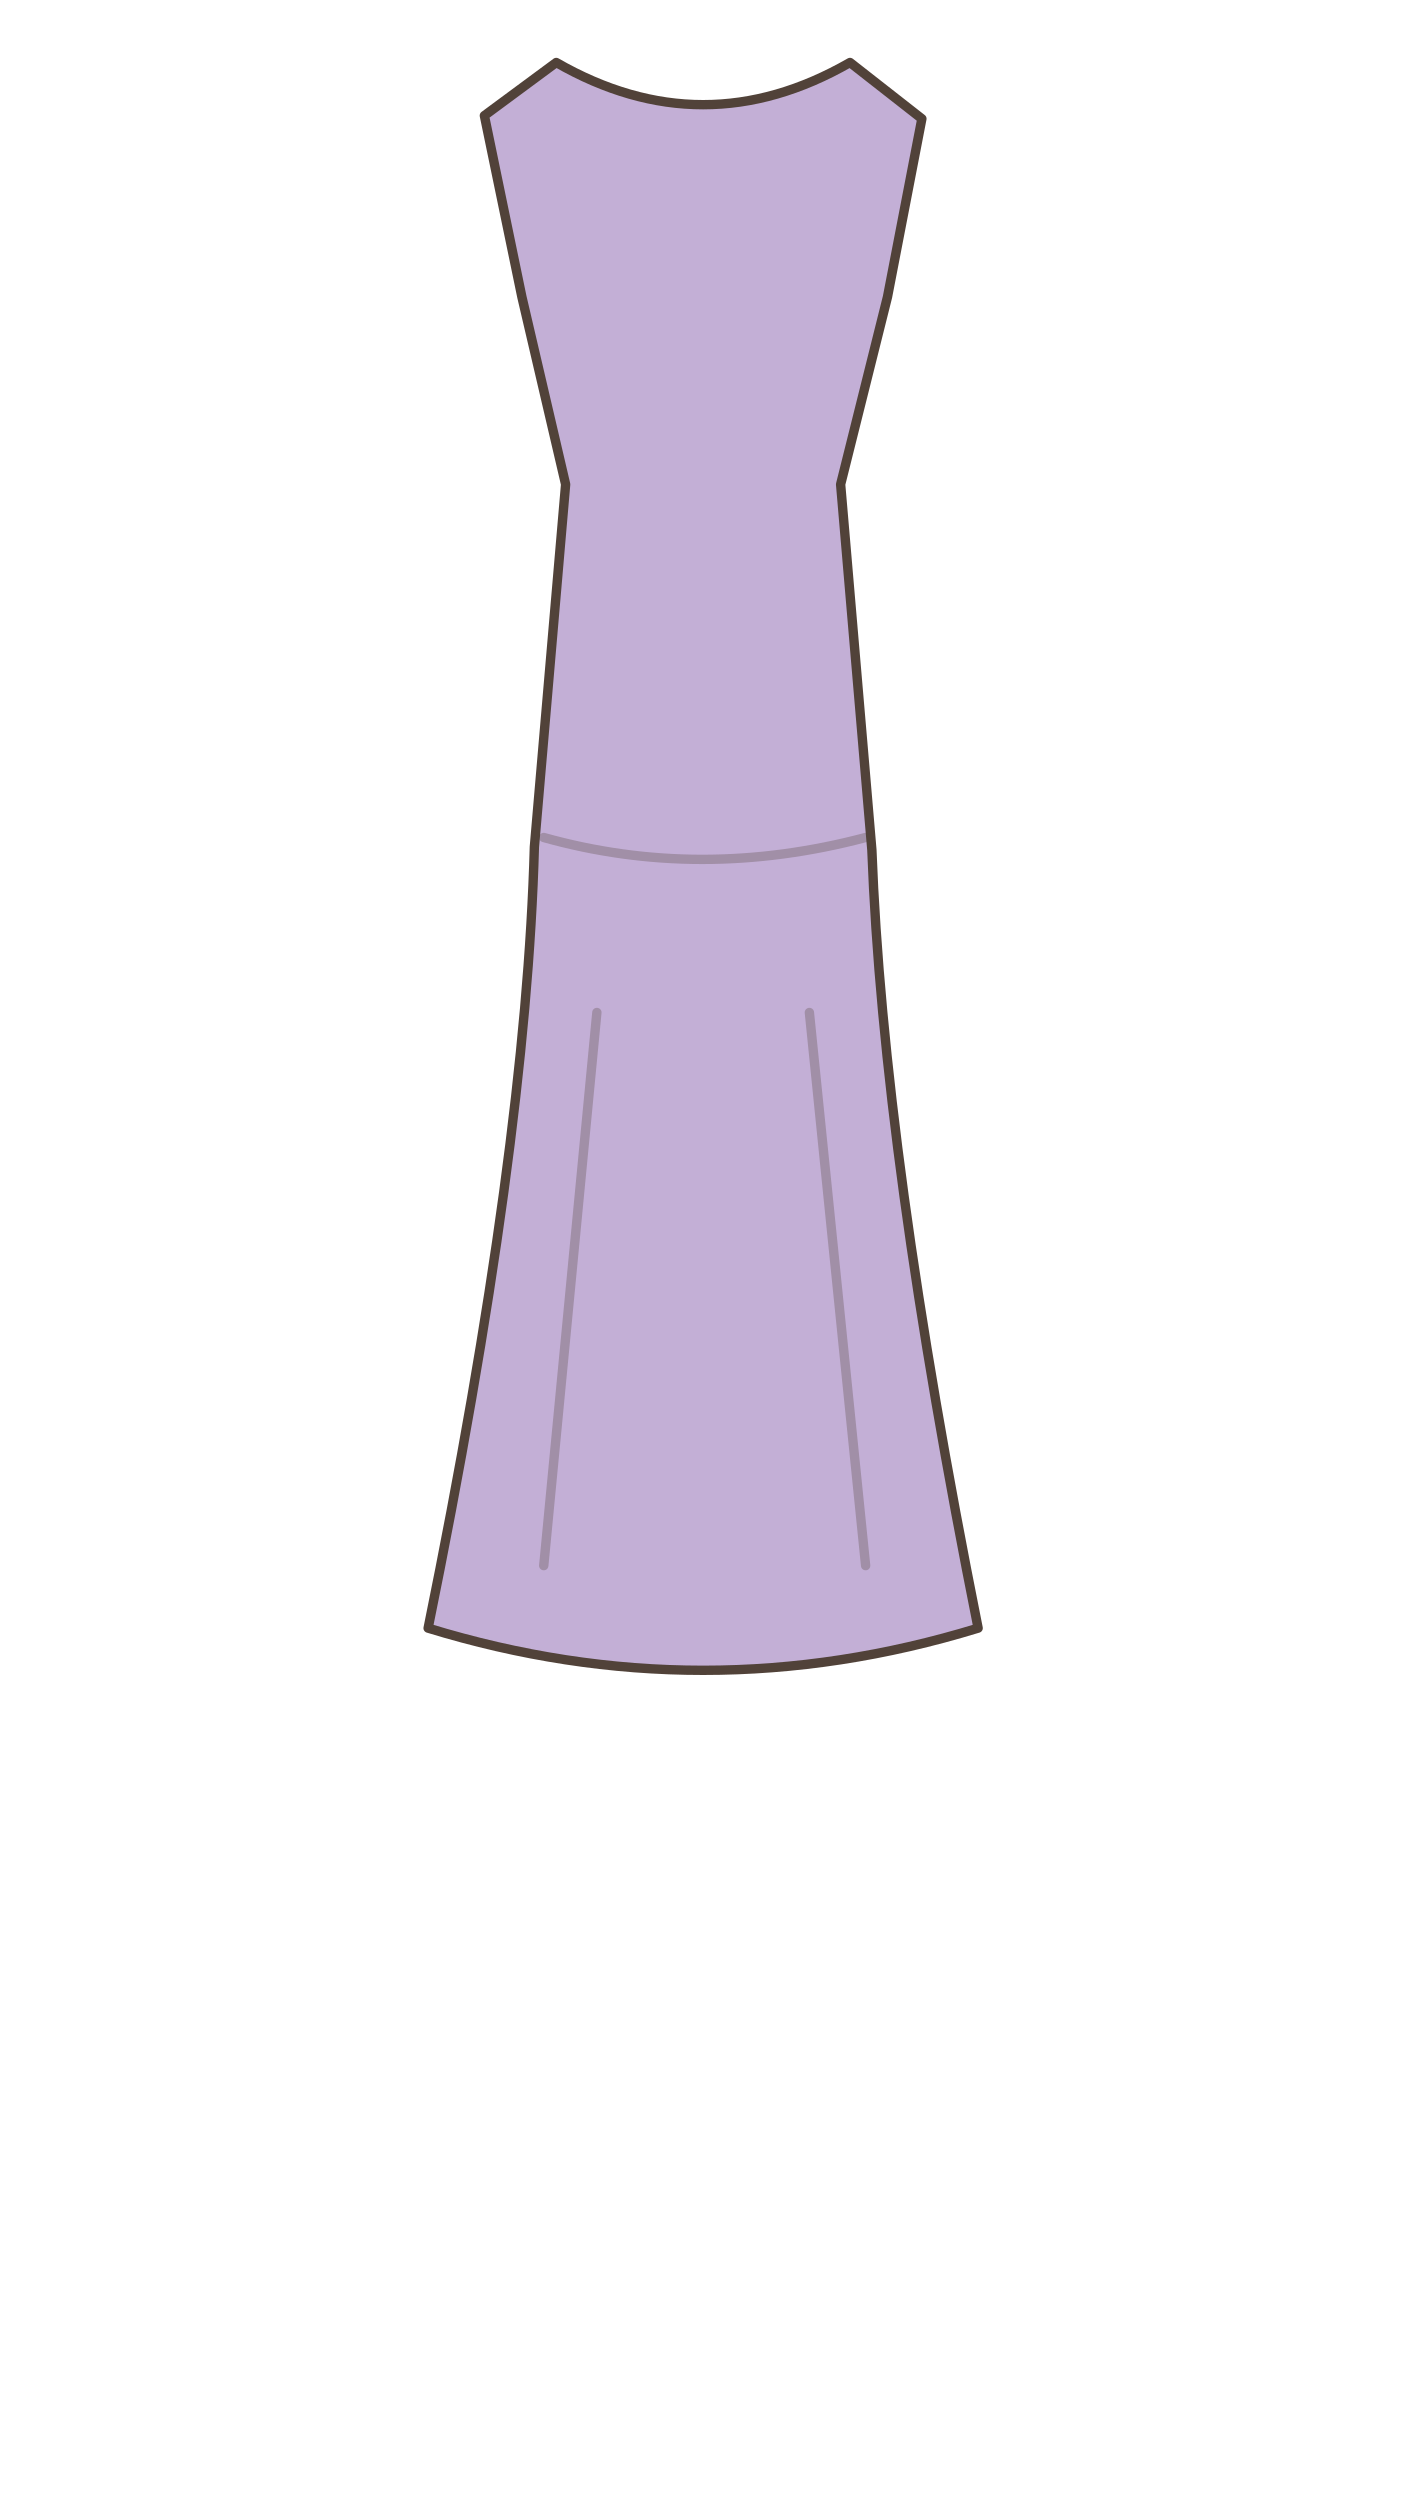
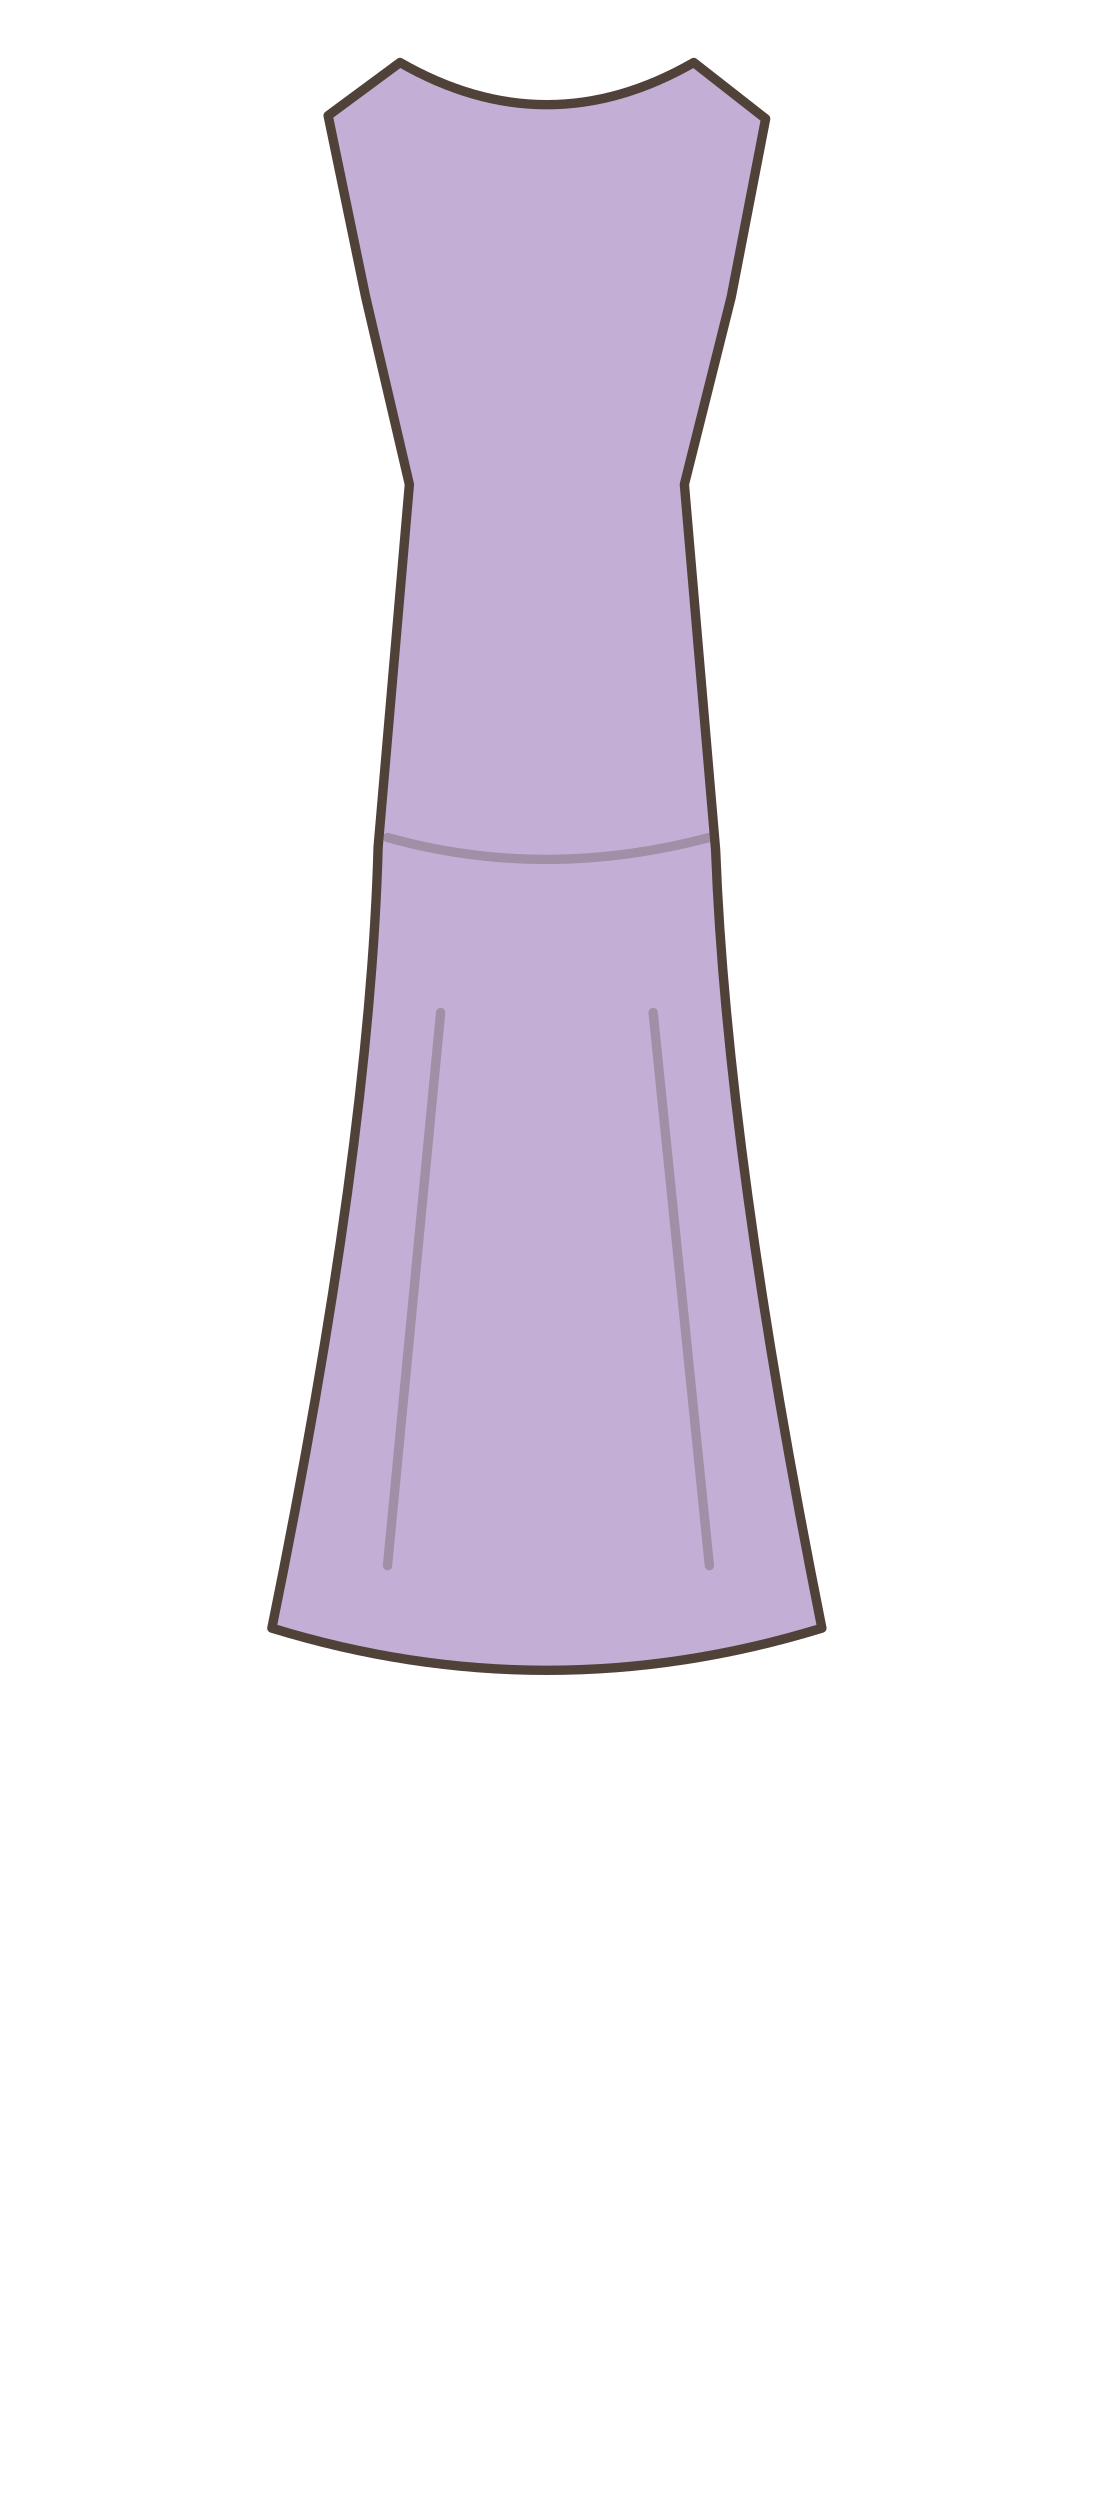
- <svg xmlns="http://www.w3.org/2000/svg" width="720" height="1280" viewBox="185 330 350 800" fill="none">
+ <svg xmlns="http://www.w3.org/2000/svg" width="350" height="800" viewBox="185 330 350 800" fill="none">
  <g stroke="#514239" stroke-width="3" stroke-linecap="round" stroke-linejoin="round">
    <path d="M313 350 L290 367 L302 425 L316 485 L306 601 Q303.4 697 272 851 Q360 878 448 851 Q417.6 699 414 602 L404 485 L419 425 L430 368 L407 350 Q360 377 313 350Z" fill="#c3afd6" />
    <path d="M309 598 Q359 612 412 598 M326 654 L309 831 M394 654 L412 831" stroke="#514239" opacity="0.3" />
  </g>
</svg>
